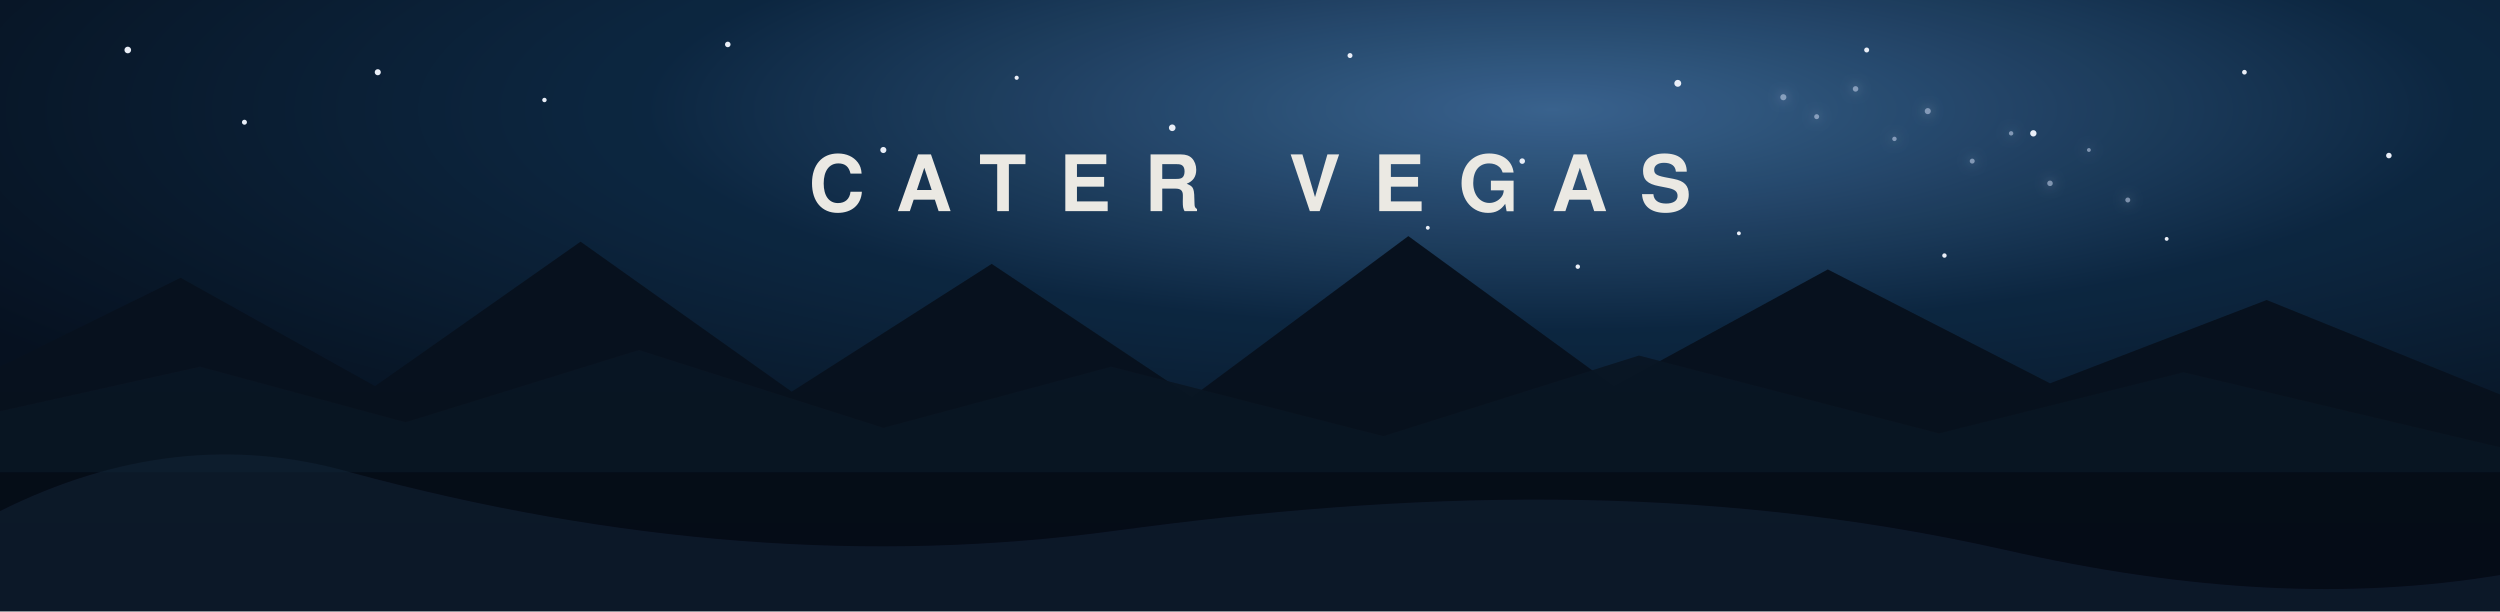
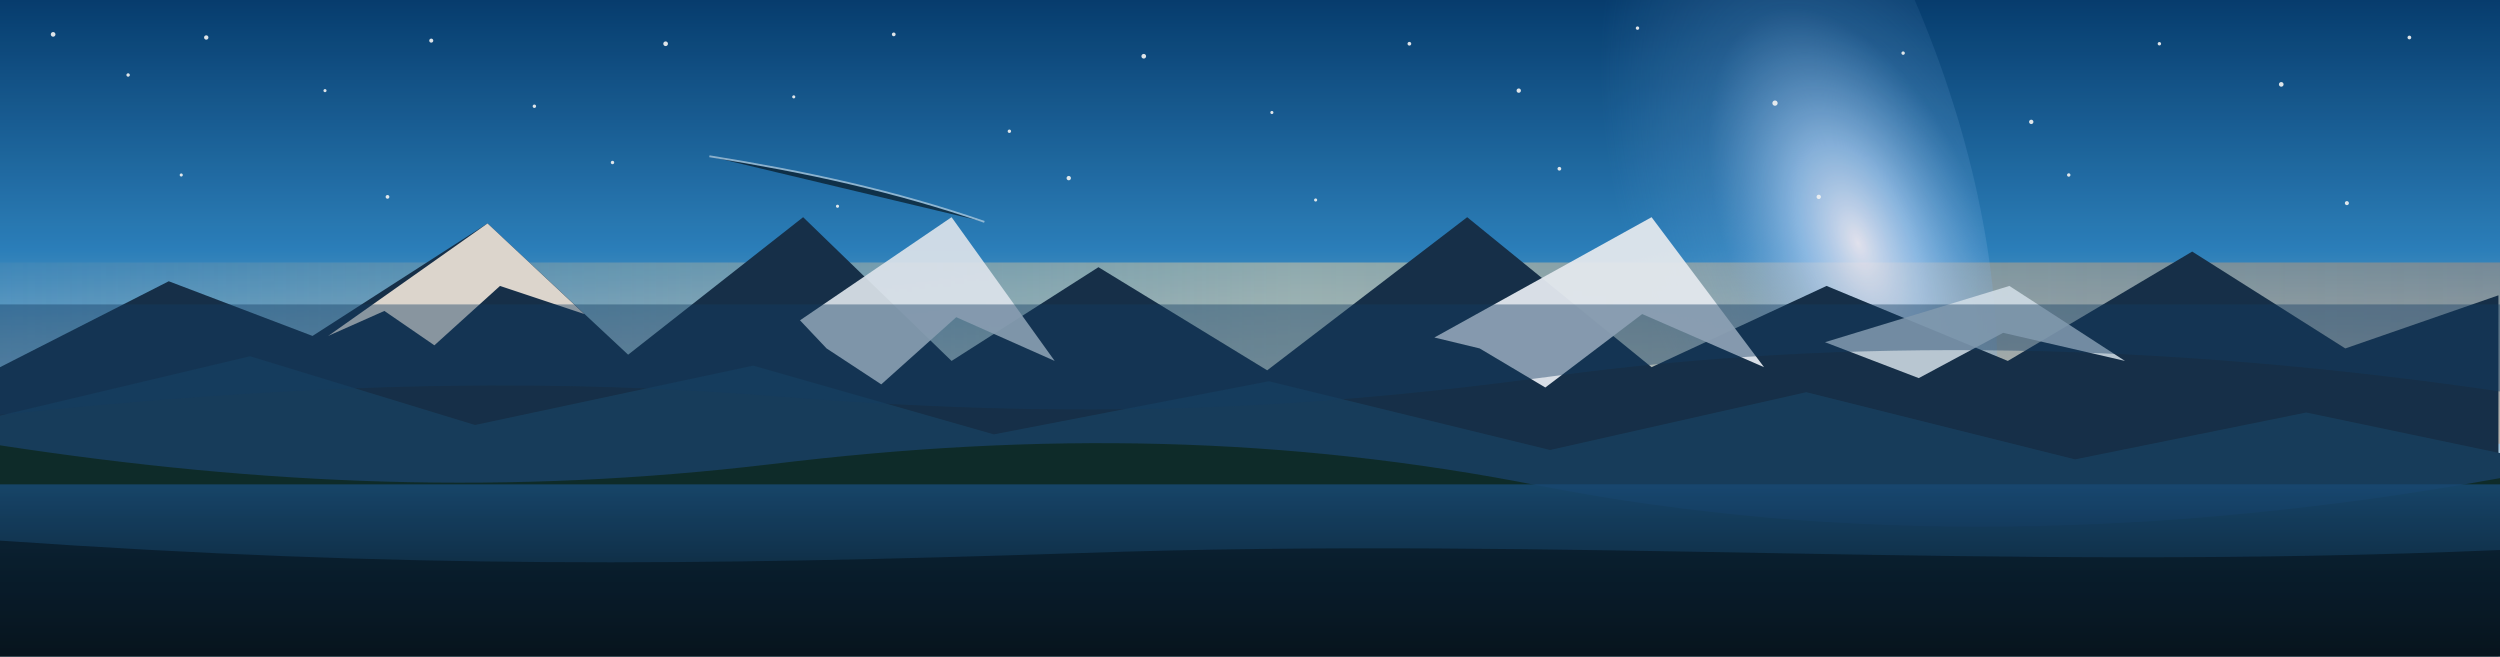
- <svg xmlns="http://www.w3.org/2000/svg" viewBox="0 0 900 220" role="img" aria-labelledby="title">
+ <svg xmlns="http://www.w3.org/2000/svg" viewBox="0 0 1600 420" role="img" aria-labelledby="title">
  <defs>
-     <radialGradient id="skyGlow" cx="62%" cy="18%" r="72%">
-       <stop offset="0" stop-color="#3b6591" />
-       <stop offset="0.5" stop-color="#0d2741" />
-       <stop offset="1" stop-color="#06111f" />
+     <linearGradient id="sky" x1="0" x2="0" y1="0" y2="1">
+       <stop offset="0" stop-color="#073f73" />
+       <stop offset="0.38" stop-color="#2e85c3" />
+       <stop offset="0.7" stop-color="#b8d7ee" />
+       <stop offset="1" stop-color="#102940" />
+     </linearGradient>
+     <radialGradient id="milky" cx="66%" cy="25%" r="38%">
+       <stop offset="0" stop-color="#fff7ff" stop-opacity="0.92" />
+       <stop offset="0.24" stop-color="#b9d9ff" stop-opacity="0.72" />
+       <stop offset="0.58" stop-color="#7eb4e9" stop-opacity="0.2" />
+       <stop offset="1" stop-color="#7eb4e9" stop-opacity="0" />
    </radialGradient>
-     <linearGradient id="fade" x1="0" x2="0" y1="0" y2="1">
-       <stop offset="0" stop-color="#0b2036" />
-       <stop offset="0.62" stop-color="#081728" />
-       <stop offset="1" stop-color="#02060d" />
+     <linearGradient id="sunset" x1="0" x2="1" y1="0" y2="0">
+       <stop offset="0" stop-color="#f8c886" stop-opacity="0.05" />
+       <stop offset="0.52" stop-color="#ffe0a9" stop-opacity="0.48" />
+       <stop offset="1" stop-color="#f59f5e" stop-opacity="0.36" />
    </linearGradient>
-     <filter id="softGlow" x="-20%" y="-20%" width="140%" height="140%">
-       <feGaussianBlur stdDeviation="2.2" result="blur" />
-       <feMerge>
-         <feMergeNode in="blur" />
-         <feMergeNode in="SourceGraphic" />
-       </feMerge>
+     <linearGradient id="lake" x1="0" x2="0" y1="0" y2="1">
+       <stop offset="0" stop-color="#194c79" stop-opacity="0.85" />
+       <stop offset="1" stop-color="#06131f" stop-opacity="0.95" />
+     </linearGradient>
+     <filter id="blur" x="-20%" y="-20%" width="140%" height="140%">
+       <feGaussianBlur stdDeviation="1.9" />
    </filter>
  </defs>
-   <rect width="900" height="220" fill="url(#skyGlow)" />
-   <g opacity="1" fill="#f3f7ff">
-     <circle cx="46" cy="18" r="1.2" />
-     <circle cx="88" cy="44" r="0.9" />
-     <circle cx="136" cy="26" r="1.1" />
-     <circle cx="196" cy="36" r="0.8" />
-     <circle cx="262" cy="16" r="1" />
-     <circle cx="318" cy="54" r="1.1" />
-     <circle cx="366" cy="28" r="0.75" />
-     <circle cx="422" cy="46" r="1.2" />
-     <circle cx="486" cy="20" r="0.9" />
-     <circle cx="548" cy="58" r="1" />
-     <circle cx="604" cy="30" r="1.25" />
-     <circle cx="672" cy="18" r="0.9" />
-     <circle cx="732" cy="48" r="1.15" />
-     <circle cx="808" cy="26" r="0.85" />
-     <circle cx="860" cy="56" r="1" />
-     <circle cx="514" cy="82" r="0.7" />
-     <circle cx="568" cy="96" r="0.8" />
-     <circle cx="626" cy="84" r="0.7" />
-     <circle cx="700" cy="92" r="0.8" />
-     <circle cx="780" cy="86" r="0.7" />
+   <rect width="1600" height="420" fill="url(#sky)" />
+   <rect y="168" width="1600" height="116" fill="url(#sunset)" />
+   <ellipse cx="1060" cy="84" rx="360" ry="185" fill="url(#milky)" transform="rotate(68 1060 84)" />
+   <g fill="#ffffff" opacity="0.92">
+     <circle cx="34" cy="22" r="1.5" />
+     <circle cx="82" cy="48" r="1.1" />
+     <circle cx="132" cy="24" r="1.4" />
+     <circle cx="208" cy="58" r="1" />
+     <circle cx="276" cy="26" r="1.3" />
+     <circle cx="342" cy="68" r="1.1" />
+     <circle cx="426" cy="28" r="1.5" />
+     <circle cx="508" cy="62" r="1" />
+     <circle cx="572" cy="22" r="1.2" />
+     <circle cx="646" cy="84" r="1.1" />
+     <circle cx="732" cy="36" r="1.5" />
+     <circle cx="814" cy="72" r="1" />
+     <circle cx="902" cy="28" r="1.2" />
+     <circle cx="972" cy="58" r="1.4" />
+     <circle cx="1048" cy="18" r="1.1" />
+     <circle cx="1136" cy="66" r="1.7" />
+     <circle cx="1218" cy="34" r="1.1" />
+     <circle cx="1300" cy="78" r="1.4" />
+     <circle cx="1382" cy="28" r="1.1" />
+     <circle cx="1460" cy="54" r="1.5" />
+     <circle cx="1542" cy="24" r="1.2" />
+     <circle cx="116" cy="112" r="1" />
+     <circle cx="248" cy="126" r="1.2" />
+     <circle cx="392" cy="104" r="1.1" />
+     <circle cx="536" cy="132" r="1" />
+     <circle cx="684" cy="114" r="1.4" />
+     <circle cx="842" cy="128" r="1" />
+     <circle cx="998" cy="108" r="1.2" />
+     <circle cx="1164" cy="126" r="1.4" />
+     <circle cx="1324" cy="112" r="1.1" />
+     <circle cx="1502" cy="130" r="1.3" />
  </g>
-   <g opacity="0.54" fill="#dbe7ff" filter="url(#softGlow)">
-     <circle cx="642" cy="35" r="1.1" />
-     <circle cx="654" cy="42" r="0.9" />
-     <circle cx="668" cy="32" r="1" />
-     <circle cx="682" cy="50" r="0.8" />
-     <circle cx="694" cy="40" r="1.1" />
-     <circle cx="710" cy="58" r="0.9" />
-     <circle cx="724" cy="48" r="0.8" />
-     <circle cx="738" cy="66" r="1" />
-     <circle cx="752" cy="54" r="0.7" />
-     <circle cx="766" cy="72" r="0.9" />
+   <g stroke="#eef7ff" stroke-width="1.2" opacity="0.56">
+     <path d="M454 100c62 10 118 22 176 42" />
  </g>
-   <path d="M0 132 65 100l70 39 74-52 76 54 72-46 72 48 78-58 74 54 77-42 80 41 78-30 84 34v78H0z" fill="#07111d" />
-   <path d="M0 148 72 132l74 20 84-26 88 28 82-22 98 25 92-29 108 28 88-22 114 27v59H0z" fill="#091522" opacity="0.94" />
-   <path d="M0 170h900v50H0z" fill="#030812" opacity="0.68" />
-   <path d="M126 170c96 26 188 33 276 21 104-14 209-18 320 7 66 15 124 18 178 9v13H0v-36c42-21 84-26 126-14z" fill="#14243a" opacity="0.52" />
-   <text x="450" y="76" text-anchor="middle" fill="#f5f1ea" font-family="Avenir, Helvetica, Arial, sans-serif" font-size="28" font-weight="700" letter-spacing="12">CATER VEGAS</text>
-   <rect width="900" height="220" fill="url(#fade)" opacity="0.04" />
+   <path d="M0 235 108 180l92 35 112-72 90 84 112-88 95 92 94-60 108 66 128-98 118 96 112-52 116 48 118-70 98 62 98-34v231H0z" fill="#17314b" />
+   <path d="M210 215 312 143l62 58-54-18-42 38-32-22z" fill="#f2e8de" opacity="0.96" />
+   <path d="M512 205 609 139l66 92-63-28-48 43-35-23z" fill="#e9f0f7" opacity="0.92" />
+   <path d="M918 216 1057 139l72 96-78-34-62 47-42-25z" fill="#f0f4fb" opacity="0.95" />
+   <path d="M1168 219 1286 183l74 48-78-18-54 29z" fill="#dfeaf4" opacity="0.86" />
+   <path d="M0 266 160 228l144 44 178-38 154 44 176-34 180 44 164-37 172 43 148-30 124 26v130H0z" fill="#183f5f" />
+   <path d="M0 285c170 26 326 32 494 12 172-21 330-18 492 14 190 37 398 34 614-5v114H0z" fill="#0e291f" opacity="0.82" />
+   <rect y="310" width="1600" height="110" fill="url(#lake)" />
+   <path d="M0 316c180 28 332 36 492 18 185-22 329-16 500 18 190 38 394 32 608-14v82H0z" fill="#133d66" opacity="0.42" transform="translate(0 18) scale(1 -0.68) translate(0 -680)" />
+   <path d="M0 346c260 18 444 16 690 8 316-11 584 12 910-2v68H0z" fill="#06131d" opacity="0.62" />
+   <rect width="1600" height="420" fill="#081018" opacity="0.06" />
</svg>
